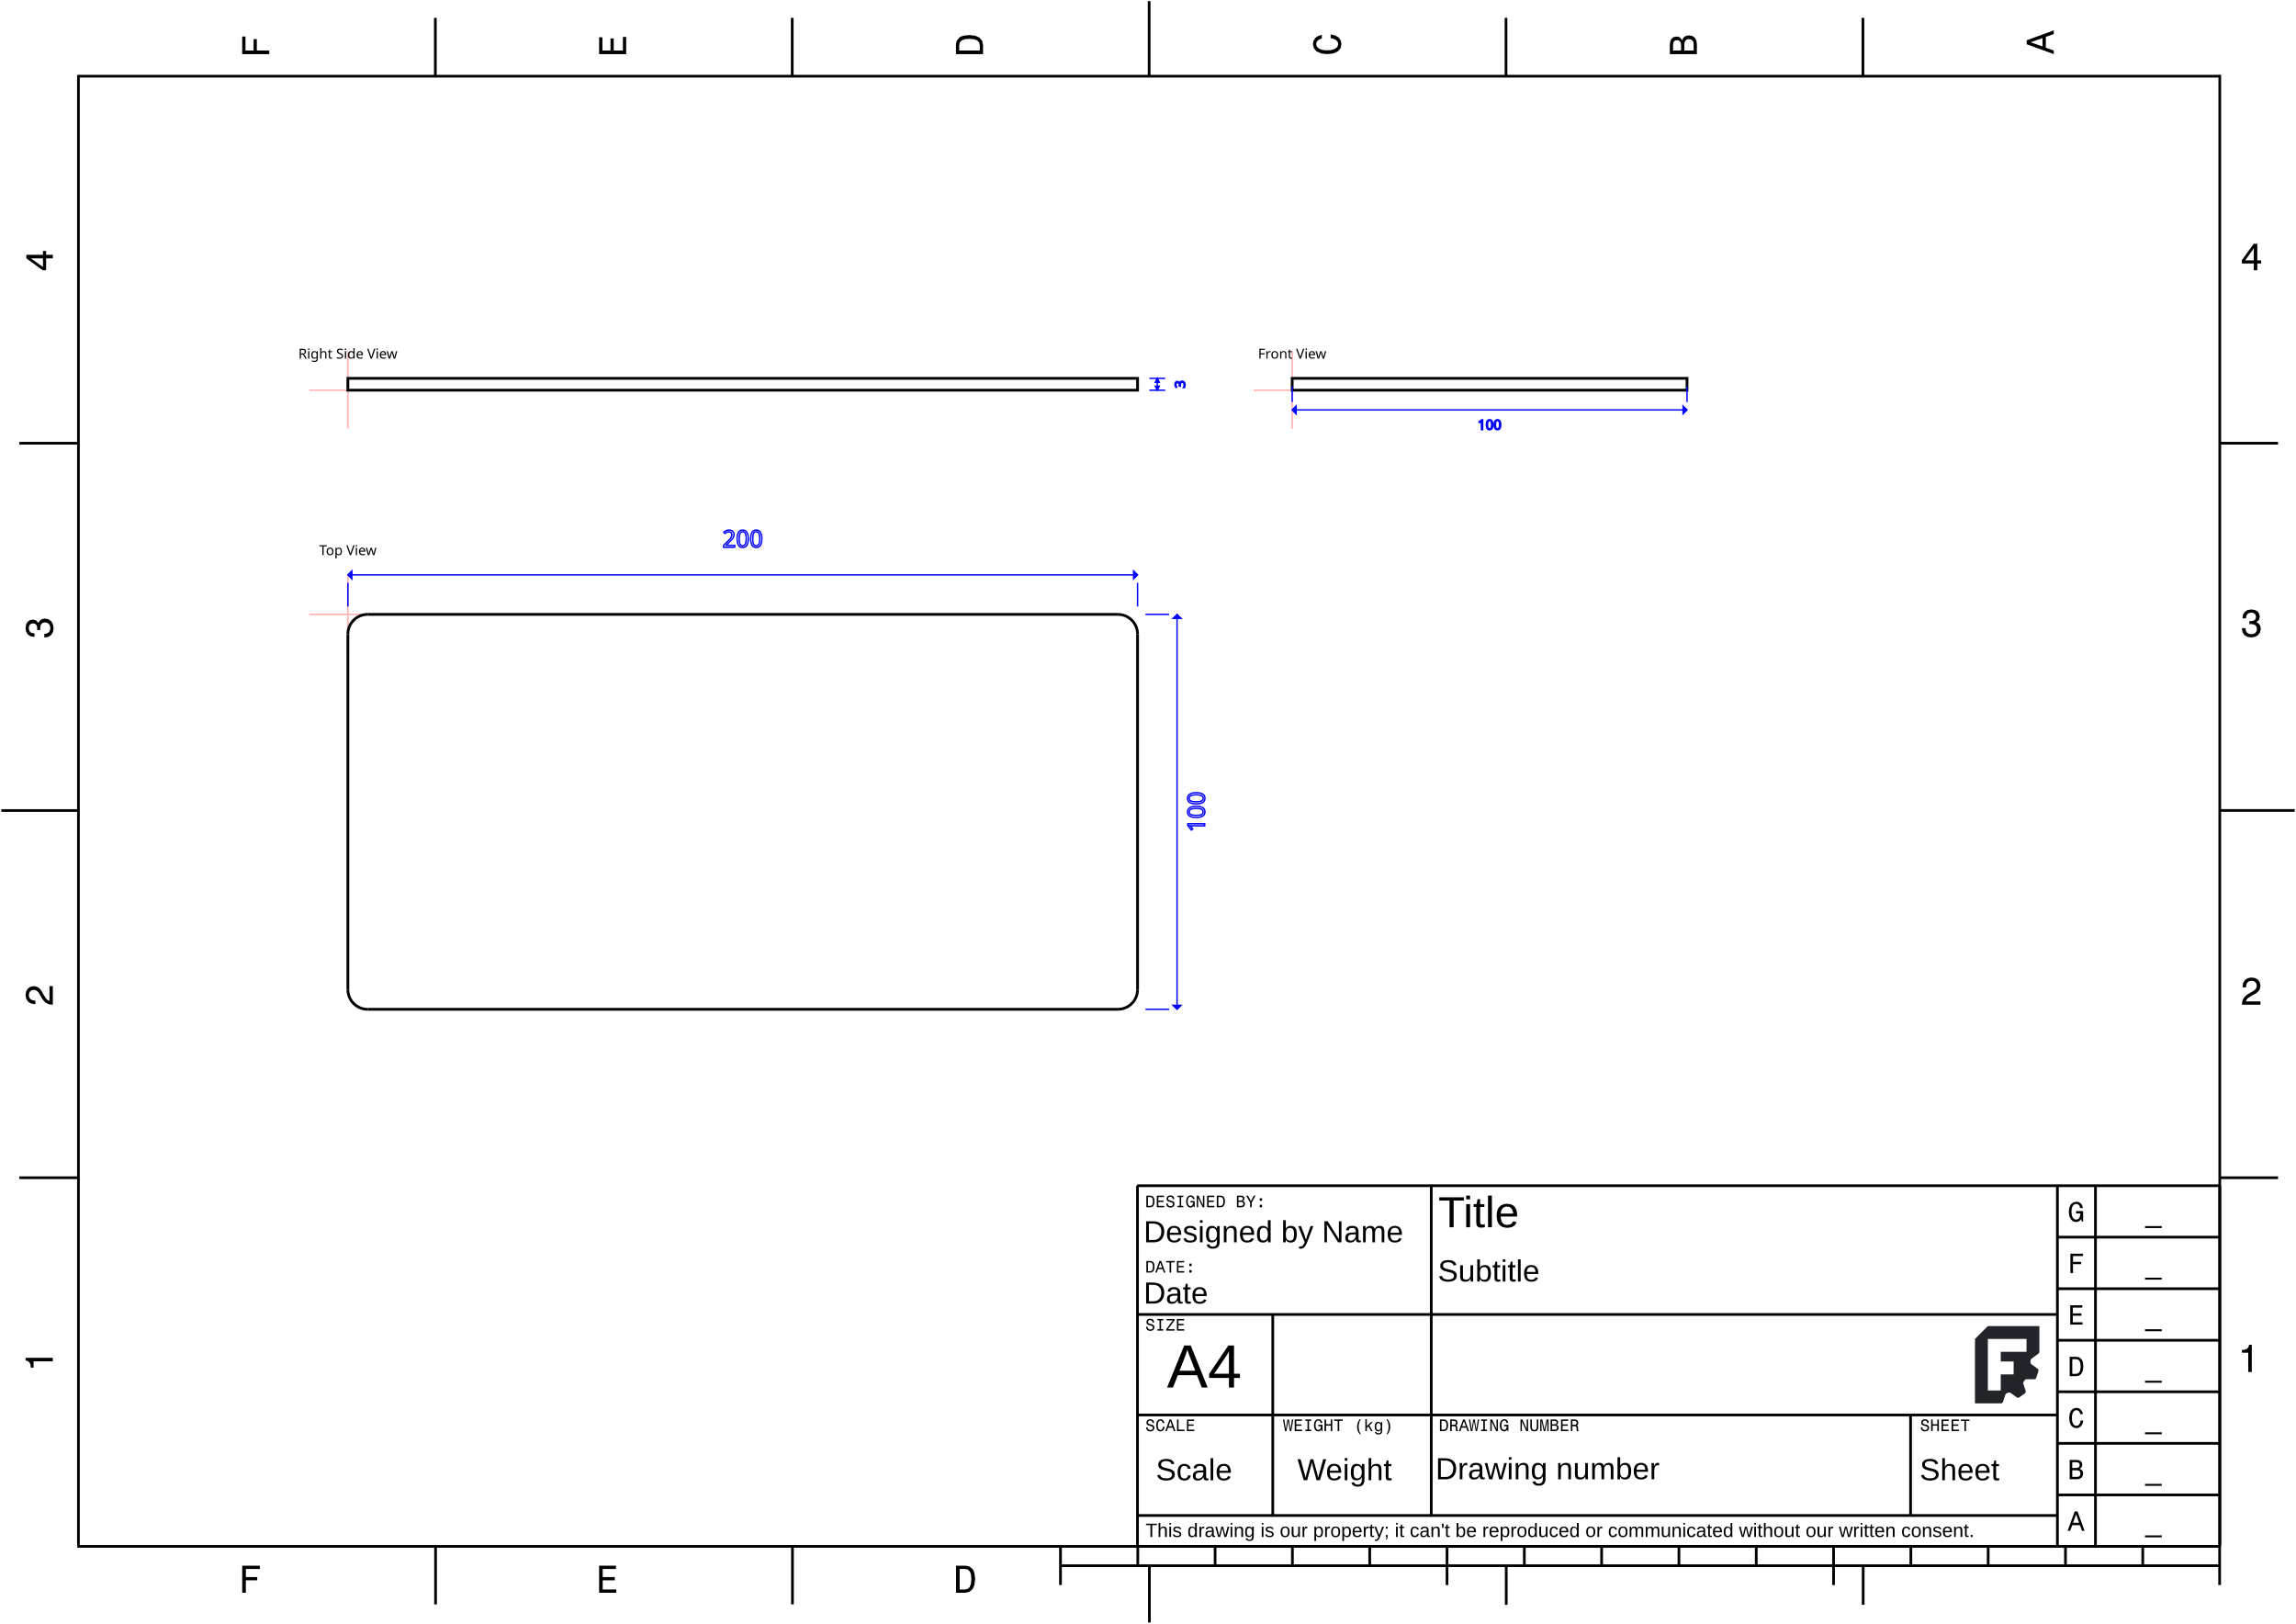
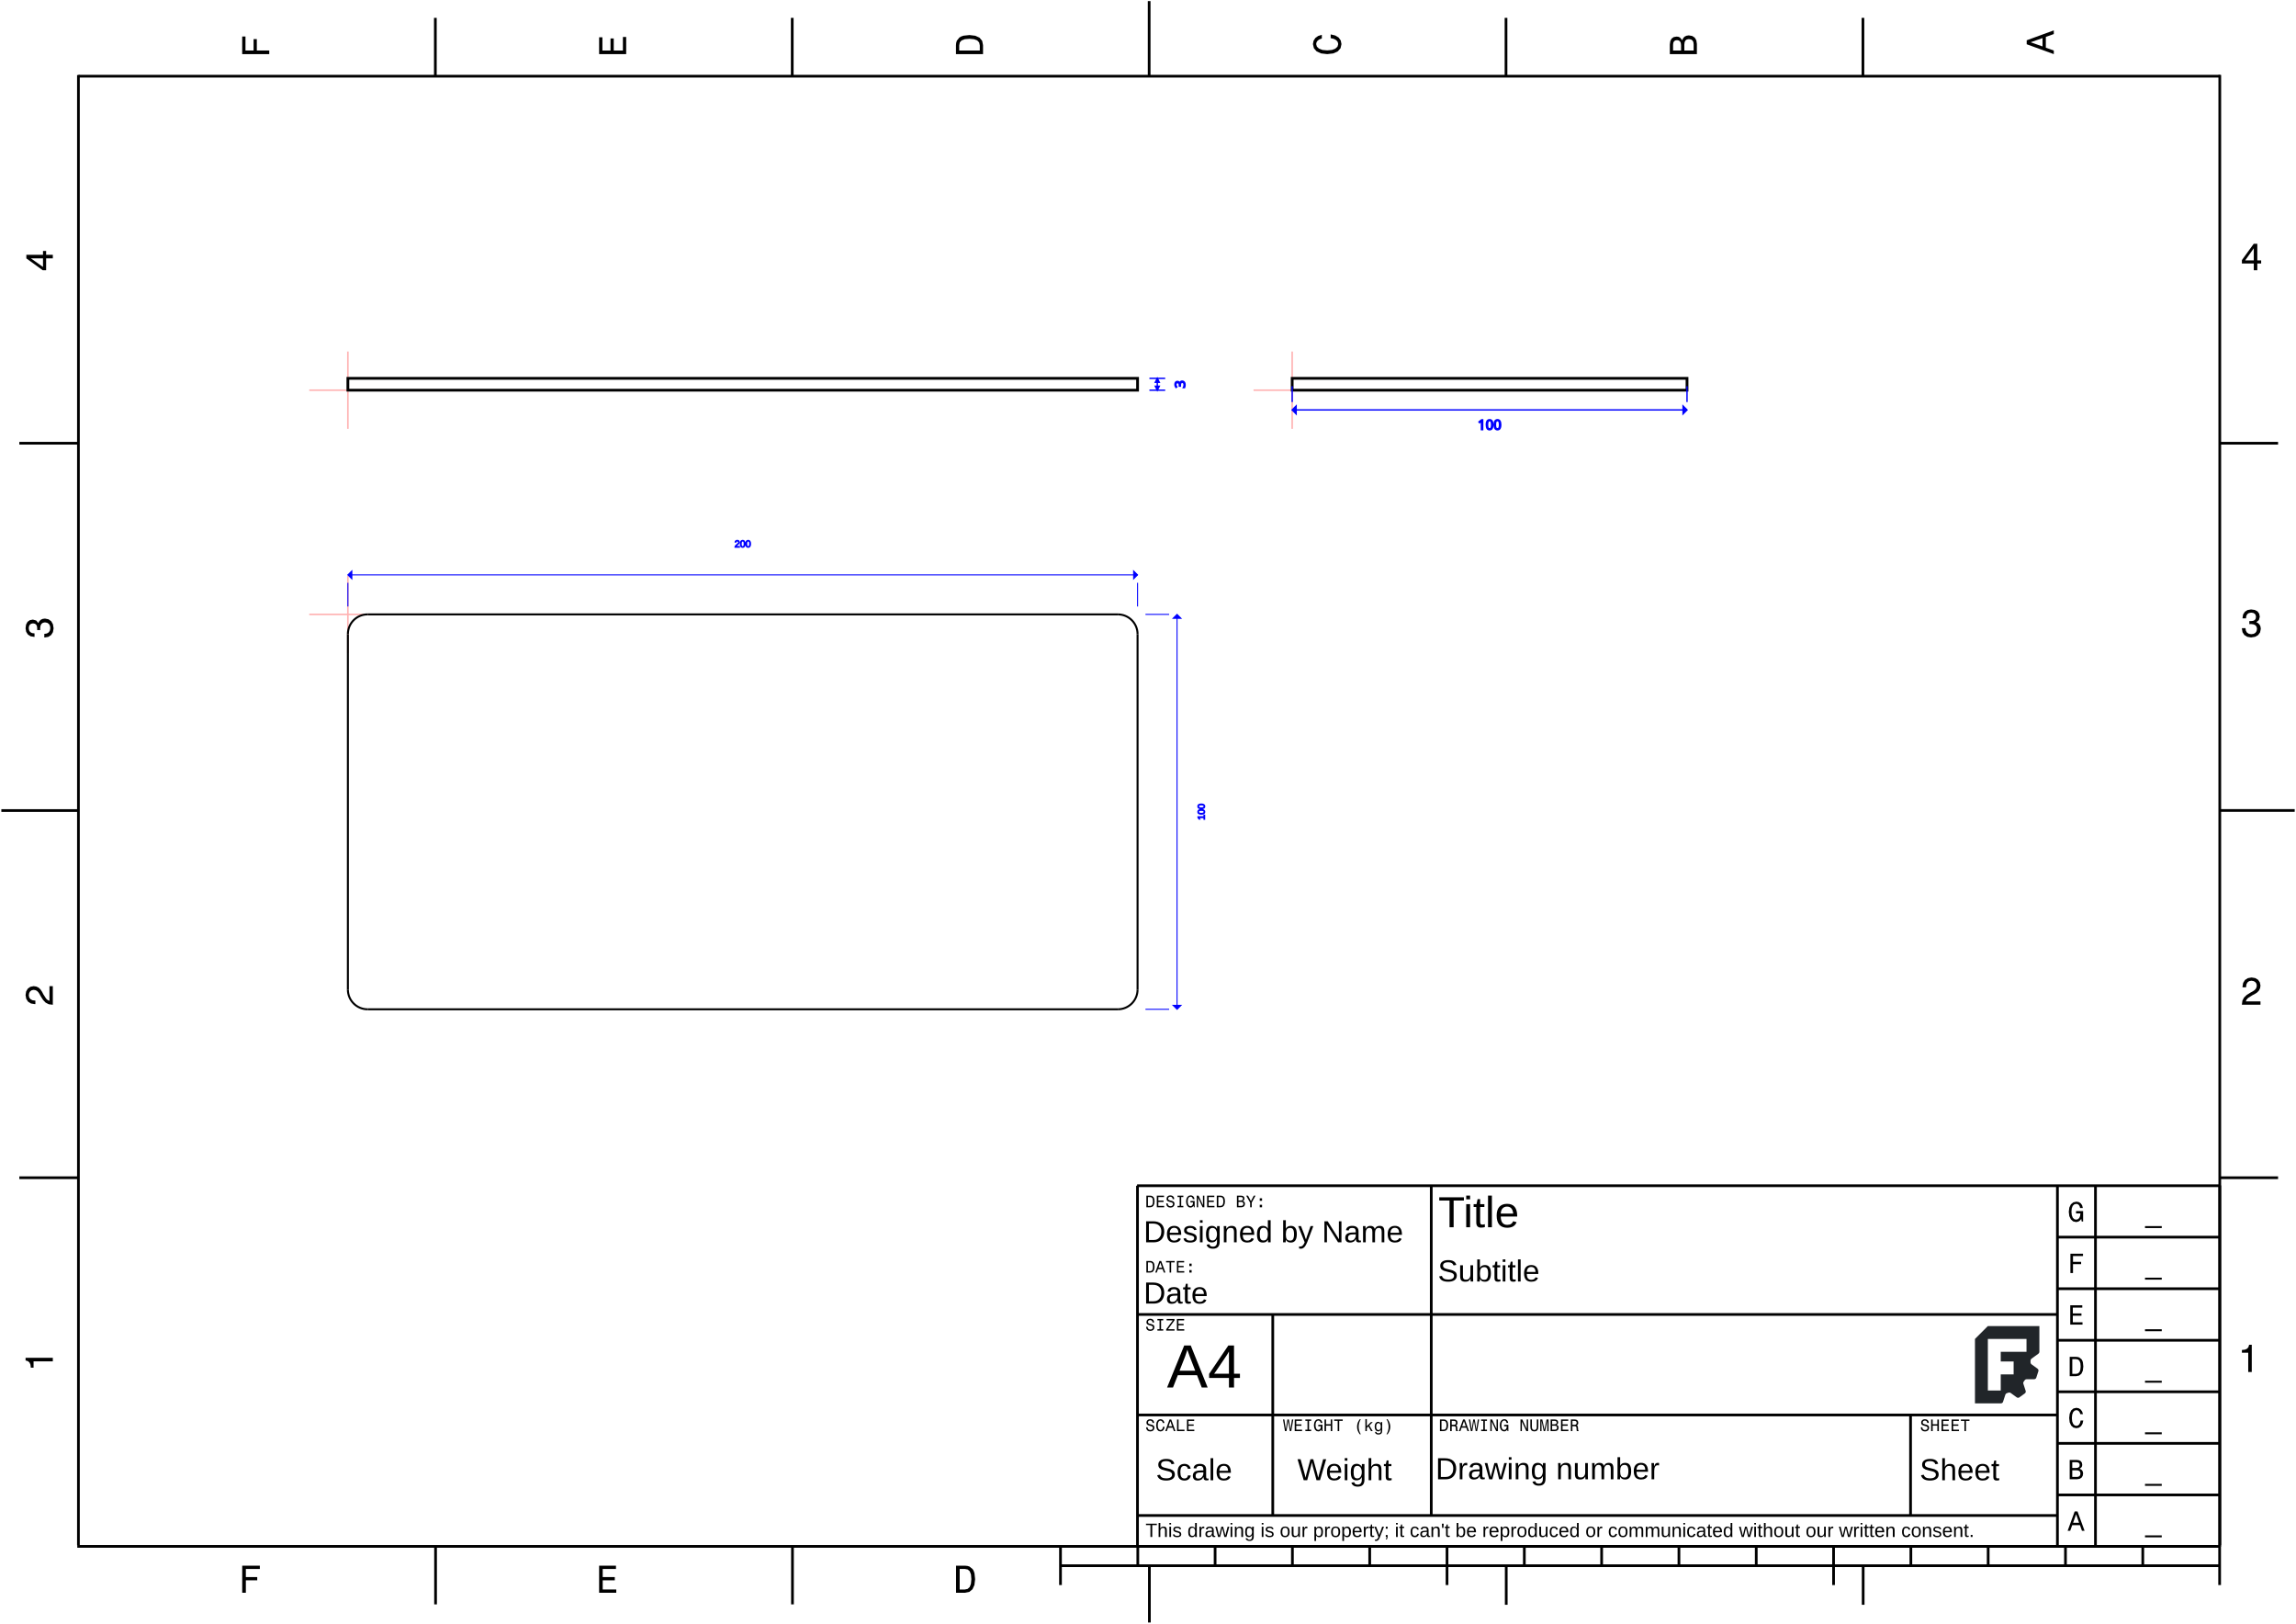
<svg xmlns="http://www.w3.org/2000/svg" xmlns:ns1="http://www.freecad.org/wiki/index.php?title=Svg_Namespace" id="svg2" width="297mm" height="210mm" version="1.1" viewBox="0 0 297 210">
  <defs id="defs1" />
  <path id="path6" d="m9.996 200h276.71" fill="none" stroke="#000" stroke-width=".35" />
  <path id="path8" d="m287.14 199.85v-190.16" fill="none" stroke="#000" stroke-width=".35" />
  <path id="path10" d="m287.2 9.854h-277.06" fill="none" stroke="#000" stroke-width=".35" />
  <path id="path12" d="m10.145 9.705v190.15" fill="none" stroke="#000" stroke-width=".35" />
  <path id="path14" d="m148.65 9.857v-9.715" fill="none" stroke="#000" stroke-width=".35" />
  <path id="path16" d="m148.68 202.65v7.194" fill="none" stroke="#000" stroke-width=".35" />
  <path id="path18" d="m10.169 104.83h-9.994" fill="none" stroke="#000" stroke-width=".35" />
  <path id="path20" d="m287.17 104.82h9.662" fill="none" stroke="#000" stroke-width=".35" />
  <path id="path22" d="m241.01 202.44v5.112" fill="none" stroke="#000" stroke-width=".35" />
  <path id="path24" d="m56.342 200v7.5" fill="none" stroke="#000" stroke-width=".35" />
  <path id="path26" d="m194.84 202.44v5.112" fill="none" stroke="#000" stroke-width=".35" />
  <path id="path28" d="m102.51 200v7.5" fill="none" stroke="#000" stroke-width=".35" />
  <path id="path32" d="m102.48 9.852v-7.541" fill="none" stroke="#000" stroke-width=".35" />
  <path id="path34" d="m194.81 9.852v-7.541" fill="none" stroke="#000" stroke-width=".35" />
  <path id="path36" d="m56.315 9.852v-7.541" fill="none" stroke="#000" stroke-width=".35" />
  <path id="path38" d="m240.98 9.852v-7.541" fill="none" stroke="#000" stroke-width=".35" />
  <path id="path42" d="m10 57.325h-7.5" fill="none" stroke="#000" stroke-width=".35" />
  <path id="path44" d="m10 152.32h-7.5" fill="none" stroke="#000" stroke-width=".35" />
  <path id="path46" d="m287.18 57.325h7.5" fill="none" stroke="#000" stroke-width=".35" />
  <path id="path48" d="m287.18 152.32h7.5" fill="none" stroke="#000" stroke-width=".35" />
  <path id="path50" d="m137.15 202.5h150.05" fill="none" stroke="#000" stroke-width=".35" />
  <path id="path52" d="m187.18 200v5" fill="none" stroke="#000" stroke-width=".35" />
  <path id="path54" d="m237.18 200v5" fill="none" stroke="#000" stroke-width=".35" />
  <path id="path58" d="m257.18 200v2.5" fill="none" stroke="#000" stroke-width=".35" />
  <path id="path62" d="m247.18 200v2.5" fill="none" stroke="#000" stroke-width=".35" />
  <path id="path66" d="m227.18 200v2.5" fill="none" stroke="#000" stroke-width=".35" />
  <path id="path68" d="m207.18 200v2.5" fill="none" stroke="#000" stroke-width=".35" />
  <path id="path70" d="m217.18 200v2.5" fill="none" stroke="#000" stroke-width=".35" />
  <path id="path72" d="m137.18 200v5" fill="none" stroke="#000" stroke-width=".35" />
  <path id="path74" d="m287.12 200v5" fill="none" stroke="#000" stroke-width=".35" />
  <path id="path78" d="m177.18 200v2.5" fill="none" stroke="#000" stroke-width=".35" />
  <path id="path80" d="m167.18 200v2.5" fill="none" stroke="#000" stroke-width=".35" />
  <path id="path82" d="m197.18 200v2.5" fill="none" stroke="#000" stroke-width=".35" />
  <path id="path84" d="m147.18 200v2.5" fill="none" stroke="#000" stroke-width=".35" />
  <path id="path86" d="m277.18 200v2.5" fill="none" stroke="#000" stroke-width=".35" />
  <path id="path88" d="m157.18 200v2.5" fill="none" stroke="#000" stroke-width=".35" />
  <path id="path90" d="m267.18 200v2.5" fill="none" stroke="#000" stroke-width=".35" />
  <g id="g470" transform="translate(-110.92 .82999)" fill="none" stroke="#000" stroke-width=".13">
    <path id="path472" d="m234.58 5.005v1.165h3.5v-1.165l-0.111-0.55-0.338-0.409-0.549-0.252-0.752-0.091-0.766 0.081-0.303 0.101-0.242 0.141-0.328 0.409-0.081 0.267-0.03 0.303zm0.419 0.035 0.075-0.383 0.232-0.262 0.414-0.156 0.61-0.05 0.59 0.055 0.414 0.156 0.247 0.267 0.081 0.373v0.661h-2.663v-0.661z" fill="#000" fill-rule="evenodd" stroke="none" />
  </g>
  <g id="g474" transform="translate(-104.58 .94092)" fill="none" stroke="#000" stroke-width=".13">
    <path id="path476" d="m185.58 6.059v-2.219h-0.423v1.755h-1.186v-1.563h-0.418v1.563h-1.049v-1.715h-0.424v2.179h3.5z" fill="#000" fill-rule="evenodd" stroke="none" />
  </g>
  <g id="g478" transform="translate(-117.15 .7493)" fill="none" stroke="#000" stroke-width=".13">
    <path id="path480" d="m289.28 4.183 0.424 0.101 0.302 0.166 0.187 0.232 0.06 0.272-0.09 0.328-0.273 0.257-0.444 0.171-0.615 0.055-0.61-0.055-0.449-0.166-0.272-0.257-0.096-0.333 0.05-0.242 0.142-0.207 0.227-0.161 0.312-0.111v-0.479l-0.479 0.151-0.363 0.262-0.227 0.358-0.081 0.429 0.126 0.535 0.353 0.408 0.58 0.262 0.787 0.091 0.787-0.091 0.58-0.262 0.358-0.408 0.121-0.535-0.096-0.469-0.267-0.378-0.439-0.267-0.595-0.141v0.484z" fill="#000" fill-rule="evenodd" stroke="none" />
  </g>
  <g id="g482" transform="translate(-98.25 .96616)" fill="none" stroke="#000" stroke-width=".13">
    <path id="path484" d="m133.08 6.034v-0.469h-1.609v-1.473h-0.418v1.473h-1.049v-1.81h-0.424v2.28h3.5z" fill="#000" fill-rule="evenodd" stroke="none" />
  </g>
  <g id="g486" transform="translate(-123.58 .83502)" fill="none" stroke="#000" stroke-width=".13">
    <path id="path488" d="m341.19 4.37-0.292-0.353-0.197-0.091-0.242-0.03-0.379 0.066-0.272 0.197-0.166 0.318-0.061 0.444v1.246h3.5v-1.316l-0.07-0.469-0.207-0.348-0.328-0.217-0.444-0.076-0.297 0.045-0.247 0.121-0.182 0.197-0.116 0.267zm-0.156 0.646v0.686h-1.034v-0.726l0.03-0.272 0.091-0.192 0.156-0.116 0.232-0.04 0.232 0.045 0.162 0.121 0.1 0.207 0.031 0.287zm1.629-0.111v0.797h-1.206v-0.751l0.036-0.318 0.105-0.227 0.182-0.136 0.262-0.045 0.278 0.045 0.191 0.126 0.116 0.212 0.036 0.298z" fill="#000" fill-rule="evenodd" stroke="none" />
  </g>
  <g id="g494" transform="translate(-129.91 .46686)" fill="none" stroke="#000" stroke-width=".13">
    <path id="path496" d="m395.58 6.533v-0.464l-1.029-0.368v-1.397l1.029-0.368v-0.474l-3.505 1.281v0.514l3.505 1.276zm-1.457-0.994-1.544-0.54 1.544-0.54v1.079z" fill="#000" fill-rule="evenodd" stroke="none" />
  </g>
  <g id="g502" transform="translate(0,-30.221)" fill="none" stroke="#000" stroke-width=".13">
    <path id="path504" d="m5.734 112.67h0.035l0.484-0.081 0.363-0.237 0.232-0.373 0.086-0.494-0.086-0.525-0.222-0.393-0.353-0.252-0.454-0.091-0.298 0.04-0.242 0.111-0.187 0.182-0.136 0.242-0.272-0.328-0.434-0.116-0.393 0.076-0.298 0.217-0.187 0.353-0.066 0.484 0.081 0.454 0.222 0.348 0.353 0.227 0.469 0.075h0.035v-0.449l-0.323-0.04-0.232-0.131-0.141-0.212-0.05-0.297 0.04-0.263 0.106-0.191 0.171-0.116 0.232-0.046 0.247 0.046 0.166 0.121 0.101 0.211 0.03 0.288-0.005 0.197h0.398l-0.01-0.247 0.045-0.318 0.121-0.237 0.197-0.141 0.257-0.051 0.293 0.056 0.217 0.146 0.136 0.232 0.045 0.307-0.05 0.318-0.151 0.232-0.242 0.146-0.333 0.056v0.464z" fill="#000" fill-rule="evenodd" stroke="none" />
  </g>
  <g id="g506" transform="translate(0,-56.881)" fill="none" stroke="#000" stroke-width=".13">
    <path id="path508" d="m6.833 186.83v-2.406h-0.434v1.901l-0.237-0.106-0.197-0.181-0.358-0.56-0.151-0.298-0.217-0.332-0.252-0.237-0.298-0.137-0.338-0.05-0.424 0.086-0.333 0.237-0.212 0.363-0.076 0.469 0.086 0.484 0.237 0.368 0.378 0.237 0.499 0.081h0.071v-0.459h-0.04l-0.343-0.045-0.252-0.137-0.161-0.216-0.055-0.288 0.05-0.292 0.126-0.217 0.197-0.142 0.247-0.05 0.232 0.035 0.197 0.096 0.171 0.162 0.151 0.221 0.161 0.298 0.313 0.494 0.333 0.348 0.403 0.207 0.509 0.066h0.015z" fill="#000" fill-rule="evenodd" stroke="none" />
  </g>
  <g id="g510" transform="translate(-123.73 -30.884)" fill="none" stroke="#000" stroke-width=".13">
    <path id="path512" d="m413.73 112.13v0.035l0.081 0.484 0.237 0.363 0.373 0.232 0.494 0.086 0.525-0.086 0.393-0.222 0.252-0.353 0.091-0.454-0.04-0.297-0.111-0.242-0.182-0.187-0.242-0.136 0.328-0.272 0.116-0.434-0.076-0.393-0.217-0.298-0.353-0.186-0.484-0.066-0.454 0.081-0.348 0.222-0.227 0.353-0.075 0.469v0.035h0.449l0.04-0.323 0.131-0.232 0.212-0.141 0.297-0.05 0.263 0.04 0.191 0.106 0.116 0.171 0.046 0.232-0.046 0.247-0.121 0.167-0.211 0.101-0.288 0.03-0.197-5e-3v0.398l0.247-0.01 0.318 0.046 0.237 0.121 0.141 0.196 0.051 0.257-0.056 0.293-0.146 0.217-0.232 0.136-0.307 0.045-0.318-0.05-0.232-0.151-0.146-0.242-0.056-0.333h-0.464z" fill="#000" fill-rule="evenodd" stroke="none" />
  </g>
  <g id="g514" transform="translate(-123.77 -57.483)" fill="none" stroke="#000" stroke-width=".13">
    <path id="path516" d="m413.77 187.43h2.406v-0.434h-1.901l0.106-0.237 0.181-0.196 0.56-0.358 0.298-0.152 0.332-0.216 0.237-0.253 0.137-0.297 0.05-0.338-0.086-0.424-0.237-0.333-0.363-0.211-0.469-0.076-0.484 0.086-0.368 0.237-0.237 0.378-0.081 0.499v0.071h0.459v-0.04l0.045-0.343 0.137-0.253 0.217-0.161 0.287-0.055 0.292 0.05 0.217 0.126 0.142 0.197 0.05 0.247-0.035 0.232-0.096 0.197-0.162 0.171-0.221 0.151-0.298 0.162-0.494 0.312-0.348 0.333-0.207 0.404-0.066 0.509v0.015z" fill="#000" fill-rule="evenodd" stroke="none" />
  </g>
  <g id="g518" transform="translate(0,-3.5108)" fill="none" stroke="#000" stroke-width=".13">
    <path id="path520" d="m6.833 36.923v-0.454h-0.867v-0.499h-0.403v0.499h-2.154v0.459l2.113 1.533h0.444v-1.538h0.867zm-1.271 1.115-1.568-1.115h1.568v1.115z" fill="#000" fill-rule="evenodd" stroke="none" />
  </g>
  <g id="g522" transform="translate(0,-83.82)" fill="none" stroke="#000" stroke-width=".13">
    <path id="path524" d="m6.833 259.89v-0.459h-3.525v0.343l0.308 0.091 0.207 0.181 0.121 0.278 0.04 0.383h0.358v-0.817h2.491z" fill="#000" fill-rule="evenodd" stroke="none" />
  </g>
  <g id="g526" transform="translate(-123.74 -4.0832)" fill="none" stroke="#000" stroke-width=".13">
    <path id="path528" d="m415.28 39.033h0.454v-0.867h0.5v-0.404h-0.5v-2.153h-0.459l-1.533 2.113v0.444h1.538v0.867zm-1.114-1.271 1.114-1.568v1.568h-1.114z" fill="#000" fill-rule="evenodd" stroke="none" />
  </g>
  <g id="g530" transform="translate(-124.09 -84.183)" fill="none" stroke="#000" stroke-width=".13">
    <path id="path532" d="m414.91 261.63h0.459v-3.525h-0.343l-0.091 0.308-0.181 0.206-0.277 0.121-0.384 0.041v0.358h0.817v2.491z" fill="#000" fill-rule="evenodd" stroke="none" />
  </g>
  <g id="g482-7" transform="matrix(0 1 -1 0 37.367 72.917)" fill="none" stroke="#000" stroke-width=".13">
    <path id="path484-3" d="m133.08 6.034v-0.469h-1.609v-1.473h-0.418v1.473h-1.049v-1.81h-0.424v2.28h3.5z" fill="#000" fill-rule="evenodd" stroke="none" />
  </g>
  <g id="g474-4" transform="matrix(0 1 -1 0 83.559 20.417)" fill="none" stroke="#000" stroke-width=".13">
    <path id="path476-2" d="m185.58 6.059v-2.219h-0.423v1.755h-1.186v-1.563h-0.418v1.563h-1.049v-1.715h-0.424v2.179h3.5z" fill="#000" fill-rule="evenodd" stroke="none" />
  </g>
  <g id="g470-7" transform="matrix(0 1 -1 0 129.84 -32.083)" fill="none" stroke="#000" stroke-width=".13">
    <path id="path472-0" d="m234.58 5.005v1.165h3.5v-1.165l-0.111-0.55-0.338-0.409-0.549-0.252-0.752-0.091-0.766 0.081-0.303 0.101-0.242 0.141-0.328 0.409-0.081 0.267-0.03 0.303zm0.419 0.035 0.075-0.383 0.232-0.262 0.414-0.156 0.61-0.05 0.59 0.055 0.414 0.156 0.247 0.267 0.081 0.373v0.661h-2.663v-0.661z" fill="#000" fill-rule="evenodd" stroke="none" />
  </g>
  <g id="g4419" transform="translate(-153.06 .054004)">
    <path id="path92" d="m300.15 199.95h140.09" fill="none" stroke="#000" stroke-width=".35" />
    <path id="path94" d="m300.2 199.99v-46.69" fill="none" stroke="#000" stroke-width=".35" />
    <path id="path96" d="m300.15 153.3h140.09" fill="none" stroke="#000" stroke-width=".35" />
    <path id="path98" d="m440.2 153.26v46.727" fill="none" stroke="#000" stroke-width=".35" />
    <path id="path100" d="m300.15 195.95h119.07" fill="none" stroke="#000" stroke-width=".35" />
    <path id="path102" d="m300.15 182.95h119.07" fill="none" stroke="#000" stroke-width=".35" />
    <path id="path104" d="m300.15 169.95h119.07" fill="none" stroke="#000" stroke-width=".35" />
    <path id="path108" d="m419.17 193.29h21.055" fill="none" stroke="#000" stroke-width=".35" />
    <path id="path110" d="m419.17 186.62h21.055" fill="none" stroke="#000" stroke-width=".35" />
    <path id="path112" d="m419.17 179.95h21.055" fill="none" stroke="#000" stroke-width=".35" />
    <path id="path114" d="m419.17 173.29h21.055" fill="none" stroke="#000" stroke-width=".35" />
    <path id="path116" d="m419.17 166.62h21.055" fill="none" stroke="#000" stroke-width=".35" />
    <path id="path118" d="m419.17 159.95h21.055" fill="none" stroke="#000" stroke-width=".35" />
    <path id="path124" d="m317.7 195.95v-26" fill="none" stroke="#000" stroke-width=".35" />
    <path id="path126" d="m338.2 195.99v-42.795" fill="none" stroke="#000" stroke-width=".35" />
    <path id="path128" d="m400.2 195.95v-13" fill="none" stroke="#000" stroke-width=".35" />
    <path id="path130" d="m419.2 199.99v-46.727" fill="none" stroke="#000" stroke-width=".35" />
    <path id="path132" d="m424.12 199.99v-46.727" fill="none" stroke="#000" stroke-width=".35" />
    <g id="g538" transform="matrix(1 0 0 1 80.199 -87.047)" fill="none" stroke="#000" stroke-width=".13">
      <path id="path540" d="m221.31 271.59h-0.197l0.044 0.23 0.108 0.168 0.166 0.102 0.225 0.036 0.223-0.034 0.166-0.095 0.106-0.149 0.039-0.197-0.033-0.177-0.09-0.115-0.147-0.075-0.197-0.057-0.169-0.041-0.11-0.047-0.063-0.069-0.019-0.109 0.019-0.097 0.057-0.073 0.086-0.05 0.119-0.017 0.121 0.021 0.095 0.059 0.063 0.097 0.03 0.132h0.197v-4e-3l-0.035-0.204-0.101-0.151-0.16-0.095-0.217-0.032-0.194 0.032-0.151 0.091-0.098 0.14-0.034 0.182 0.028 0.162 0.082 0.11 0.13 0.074 0.177 0.056 0.175 0.049 0.132 0.048 0.08 0.069 0.028 0.113-0.026 0.114-0.067 0.087-0.102 0.054-0.131 0.017-0.147-0.024-0.113-0.069-0.071-0.112-0.024-0.15zm1.993-0.062-0.043 0.181-0.072 0.13-0.099 0.08-0.117 0.026-0.14-0.039-0.111-0.117-0.073-0.19-0.024-0.264 0.024-0.261 0.071-0.192 0.111-0.117 0.142-0.041 0.104 0.021 0.089 0.061 0.069 0.097 0.047 0.134h0.206l-0.065-0.205-0.113-0.156-0.153-0.097-0.184-0.035-0.229 0.054-0.175 0.152-0.112 0.248-0.039 0.337 0.039 0.338 0.112 0.248 0.175 0.154 0.229 0.051 0.201-0.041 0.162-0.114 0.115-0.188 0.06-0.255h-0.207zm0.294 0.557h0.199l0.157-0.441h0.599l0.158 0.441h0.203l-0.549-1.502h-0.22l-0.547 1.502zm0.426-0.624 0.231-0.662 0.231 0.662h-0.462zm1.093 0.624h0.964v-0.181h-0.765v-1.319h-0.199v1.5zm1.286 0h0.951v-0.181h-0.752v-0.508h0.67v-0.179h-0.67v-0.45h0.735v-0.182h-0.934v1.5z" fill="#000" fill-rule="evenodd" stroke="none" />
    </g>
    <g id="g546" transform="matrix(1 0 0 1 78.041 -87.047)" fill="none" stroke="#000" stroke-width=".13">
      <path id="path548" d="m241.24 272.08h0.19l0.216-1.301 0.223 1.301h0.182l0.263-1.502h-0.173l-0.186 1.278-0.213-1.278h-0.189l-0.209 1.278-0.186-1.278h-0.177l0.259 1.502zm1.256 0h0.951v-0.181h-0.752v-0.508h0.67v-0.179h-0.67v-0.45h0.735v-0.182h-0.934v1.5zm1.655-0.181h-0.276v0.181h0.752v-0.181h-0.277v-1.137h0.277v-0.182h-0.752v0.182h0.276v1.137zm1.797-0.02 0.036 0.201h0.108v-0.81h-0.546v0.184h0.337v0.013l-0.026 0.198-0.069 0.147-0.106 0.093-0.132 0.031-0.147-0.039-0.115-0.117-0.073-0.192-0.026-0.264 0.024-0.262 0.073-0.192 0.117-0.117 0.158-0.041 0.108 0.022 0.088 0.06 0.065 0.102 0.037 0.136h0.214l-0.056-0.207-0.106-0.156-0.149-0.095-0.188-0.035-0.247 0.054-0.186 0.158-0.118 0.249-0.042 0.33 0.042 0.333 0.118 0.249 0.175 0.158 0.221 0.051 0.123-0.017 0.11-0.043 0.095-0.076 0.083-0.106zm0.404 0.201h0.201v-0.704h0.601v0.704h0.199v-1.5h-0.199v0.612h-0.601v-0.612h-0.201v1.5zm1.703 0h0.199v-1.318h0.454v-0.182h-1.109v0.182h0.456v1.318zm2.86 0.418h0.136l-0.124-0.23-0.086-0.239-0.054-0.253-0.017-0.255 0.017-0.255 0.054-0.251 0.086-0.242 0.124-0.229h-0.136l-0.158 0.237-0.111 0.236-0.064 0.246-0.02 0.258 0.02 0.259 0.064 0.244 0.111 0.236 0.158 0.238zm0.721-0.418h0.191v-0.408l0.198-0.192 0.342 0.6h0.214l-0.426-0.732 0.437-0.428h-0.24l-0.525 0.523v-0.914h-0.191v1.551zm2.179-0.051v-1.109h-0.181v0.188l-0.15-0.171-0.09-0.043-0.102-0.015-0.184 0.043-0.142 0.121-0.093 0.194-0.033 0.262 0.033 0.264 0.093 0.194 0.142 0.123 0.184 0.041 0.104-0.015 0.086-0.039 0.152-0.164v0.164l-0.018 0.13-0.047 0.093-0.091 0.054-0.136 0.02-0.119-0.013-0.084-0.033-0.05-0.056-0.015-0.076h-0.184v9e-3l0.028 0.138 0.087 0.104 0.138 0.067 0.188 0.024 0.225-0.033 0.149-0.09 0.084-0.158 0.026-0.218zm-0.778-0.53 0.019-0.192 0.059-0.143 0.091-0.084 0.121-0.031 0.127 0.031 0.095 0.084 0.059 0.143 0.021 0.192-0.021 0.197-0.059 0.14-0.095 0.087-0.127 0.028-0.121-0.028-0.091-0.087-0.059-0.142-0.019-0.195zm1.468 0.999 0.155-0.238 0.11-0.236 0.065-0.244 0.022-0.259-0.022-0.258-0.065-0.246-0.11-0.236-0.155-0.237h-0.137l0.121 0.229 0.087 0.242 0.052 0.251 0.019 0.255-0.019 0.255-0.052 0.253-0.089 0.239-0.119 0.23h0.137z" fill="#000" fill-rule="evenodd" stroke="none" />
    </g>
    <g id="g550" transform="matrix(1 0 0 1 73.175 -87.047)" fill="none" stroke="#000" stroke-width=".13">
      <path id="path552" d="m266.65 270.58h-0.499v1.5h0.499l0.236-0.047 0.175-0.145 0.108-0.236 0.039-0.322-0.035-0.328-0.043-0.13-0.06-0.104-0.175-0.14-0.115-0.035-0.13-0.013zm-0.015 0.18 0.165 0.032 0.112 0.1 0.067 0.177 0.022 0.261-0.024 0.253-0.067 0.178-0.115 0.105-0.16 0.035h-0.283v-1.141h0.283zm0.837 1.32h0.201v-0.633h0.205l0.151 7e-3 0.095 0.03 0.052 0.071 0.022 0.128 0.011 0.194 0.013 0.128 0.026 0.075h0.227v-0.041l-0.05-0.06-0.017-0.113-0.016-0.242-0.036-0.179-0.05-0.056-0.078-0.041 0.087-0.054 0.06-0.076 0.039-0.095 0.013-0.115-0.03-0.181-0.087-0.136-0.142-0.082-0.195-0.029h-0.501v1.5zm0.445-1.316 0.132 0.013 0.093 0.041 0.058 0.076 0.02 0.119-0.022 0.125-0.058 0.076-0.1 0.039-0.136 0.01h-0.231v-0.499h0.244zm0.681 1.316h0.199l0.157-0.441h0.599l0.158 0.441h0.203l-0.549-1.502h-0.22l-0.547 1.502zm0.426-0.624 0.231-0.662 0.231 0.662h-0.462zm1.124 0.624h0.19l0.216-1.301 0.222 1.301h0.182l0.264-1.502h-0.173l-0.186 1.278-0.214-1.278h-0.188l-0.21 1.278-0.186-1.278h-0.177l0.26 1.502zm1.61-0.181h-0.277v0.181h0.752v-0.181h-0.276v-1.137h0.276v-0.182h-0.752v0.182h0.277v1.137zm0.908 0.181h0.179v-1.229l0.575 1.229h0.231v-1.5h-0.181v1.23l-0.569-1.23h-0.235v1.5zm2.189-0.201 0.037 0.201h0.108v-0.81h-0.547v0.184h0.337v0.013l-0.026 0.198-0.069 0.147-0.106 0.093-0.132 0.031-0.147-0.039-0.114-0.117-0.074-0.192-0.026-0.264 0.024-0.262 0.074-0.192 0.116-0.117 0.158-0.041 0.108 0.022 0.089 0.06 0.065 0.102 0.036 0.136h0.214l-0.056-0.207-0.106-0.156-0.149-0.095-0.188-0.035-0.246 0.054-0.186 0.158-0.119 0.249-0.041 0.33 0.041 0.333 0.119 0.249 0.175 0.158 0.22 0.051 0.124-0.017 0.11-0.043 0.095-0.076 0.082-0.106zm1.714 0.201h0.179v-1.229l0.575 1.229h0.232v-1.5h-0.182v1.23l-0.568-1.23h-0.236v1.5zm1.277-0.57 0.031 0.27 0.095 0.192 0.16 0.111 0.231 0.038 0.229-0.038 0.16-0.111 0.095-0.19 0.032-0.272v-0.93h-0.201v0.941l-0.019 0.183-0.058 0.132-0.1 0.078-0.138 0.026-0.143-0.026-0.099-0.078-0.059-0.129-0.017-0.186v-0.941h-0.199v0.93zm1.278 0.57h0.166v-1.361l0.281 1.361h0.186l0.279-1.361v1.361h0.168v-1.5h-0.263l-0.277 1.323-0.274-1.323h-0.266v1.5zm2.111-0.81 0.152-0.125 0.039-0.085 0.013-0.103-0.029-0.163-0.084-0.116-0.136-0.072-0.19-0.026h-0.534v1.5h0.564l0.201-0.03 0.149-0.088 0.093-0.141 0.033-0.19-0.02-0.128-0.052-0.106-0.084-0.077-0.115-0.05zm-0.276-0.067h-0.294v-0.443h0.311l0.117 0.013 0.082 0.039 0.05 0.067 0.017 0.099-0.02 0.1-0.051 0.069-0.089 0.043-0.123 0.013zm0.047 0.698h-0.341v-0.517h0.322l0.136 0.016 0.097 0.045 0.059 0.078 0.019 0.112-0.019 0.119-0.054 0.082-0.091 0.05-0.128 0.015zm0.806 0.179h0.951v-0.181h-0.752v-0.508h0.67v-0.179h-0.67v-0.45h0.735v-0.182h-0.934v1.5zm1.273 0h0.202v-0.633h0.205l0.151 7e-3 0.095 0.03 0.052 0.071 0.022 0.128 0.011 0.194 0.012 0.128 0.026 0.075h0.227v-0.041l-0.049-0.06-0.018-0.113-0.015-0.242-0.037-0.179-0.049-0.056-0.078-0.041 0.086-0.054 0.061-0.076 0.039-0.095 0.013-0.115-0.03-0.181-0.087-0.136-0.143-0.082-0.194-0.029h-0.502v1.5zm0.446-1.316 0.132 0.013 0.093 0.041 0.058 0.076 0.019 0.119-0.021 0.125-0.059 0.076-0.099 0.039-0.136 0.01h-0.231v-0.499h0.244z" fill="#000" fill-rule="evenodd" stroke="none" />
    </g>
    <g id="g554" transform="matrix(1 0 0 1 35.412 -87.047)" fill="none" stroke="#000" stroke-width=".13">
      <path id="path556" d="m366.31 271.59h-0.197l0.044 0.23 0.108 0.168 0.166 0.102 0.225 0.036 0.223-0.034 0.166-0.095 0.106-0.149 0.039-0.197-0.033-0.177-0.09-0.115-0.147-0.075-0.197-0.057-0.169-0.041-0.11-0.047-0.063-0.069-0.019-0.108 0.019-0.098 0.057-0.073 0.086-0.05 0.119-0.017 0.121 0.021 0.095 0.059 0.063 0.097 0.03 0.132h0.197v-4e-3l-0.035-0.204-0.101-0.151-0.16-0.095-0.217-0.032-0.194 0.032-0.151 0.091-0.098 0.14-0.034 0.182 0.028 0.162 0.082 0.11 0.13 0.074 0.177 0.056 0.175 0.049 0.132 0.048 0.08 0.069 0.028 0.113-0.026 0.114-0.067 0.087-0.102 0.054-0.131 0.017-0.147-0.024-0.113-0.069-0.071-0.112-0.024-0.15zm1.141 0.495h0.201v-0.704h0.601v0.704h0.199v-1.5h-0.199v0.612h-0.601v-0.612h-0.201v1.5zm1.349 0h0.951v-0.181h-0.752v-0.508h0.67v-0.179h-0.67v-0.45h0.735v-0.182h-0.934v1.5zm1.301 0h0.951v-0.181h-0.752v-0.508h0.67v-0.179h-0.67v-0.45h0.735v-0.182h-0.934v1.5zm1.656 0h0.199v-1.318h0.453v-0.182h-1.108v0.182h0.456v1.318z" fill="#000" fill-rule="evenodd" stroke="none" />
    </g>
    <g id="g558" transform="matrix(1 0 0 1 80.199 -87.047)" fill="none" stroke="#000" stroke-width=".13">
      <path id="path560" d="m221.31 258.59h-0.197l0.044 0.23 0.108 0.168 0.166 0.102 0.225 0.036 0.223-0.034 0.166-0.095 0.106-0.149 0.039-0.197-0.033-0.177-0.09-0.115-0.147-0.075-0.197-0.057-0.169-0.041-0.11-0.047-0.063-0.069-0.019-0.109 0.019-0.097 0.057-0.073 0.086-0.05 0.119-0.017 0.121 0.021 0.095 0.059 0.063 0.097 0.03 0.132h0.197v-4e-3l-0.035-0.204-0.101-0.151-0.16-0.095-0.217-0.032-0.194 0.032-0.151 0.091-0.098 0.14-0.034 0.182 0.028 0.162 0.082 0.11 0.13 0.074 0.177 0.056 0.175 0.049 0.132 0.048 0.08 0.069 0.028 0.113-0.026 0.114-0.067 0.087-0.102 0.054-0.131 0.017-0.147-0.024-0.113-0.069-0.071-0.112-0.024-0.15zm1.543 0.314h-0.276v0.181h0.752v-0.181h-0.277v-1.137h0.277v-0.182h-0.752v0.182h0.276v1.137zm0.863 0.181h1.076v-0.181h-0.839l0.839-1.148v-0.171h-1.018v0.182h0.793l-0.851 1.146v0.172zm1.385 0h0.951v-0.181h-0.752v-0.508h0.67v-0.179h-0.67v-0.45h0.735v-0.182h-0.934v1.5z" fill="#000" fill-rule="evenodd" stroke="none" />
    </g>
    <g id="g570" transform="matrix(1 0 0 1 80.199 -87.047)" fill="none" stroke="#000" stroke-width=".13">
      <path id="path572" d="m221.65 250.08h-0.499v1.5h0.499l0.236-0.047 0.175-0.145 0.108-0.236 0.039-0.322-0.035-0.328-0.043-0.13-0.06-0.104-0.175-0.14-0.115-0.035-0.13-0.013zm-0.015 0.18 0.165 0.032 0.112 0.1 0.067 0.177 0.022 0.261-0.024 0.253-0.067 0.178-0.115 0.105-0.16 0.035h-0.283v-1.141h0.283zm0.662 1.32h0.199l0.157-0.441h0.599l0.158 0.441h0.203l-0.549-1.502h-0.22l-0.547 1.502zm0.425-0.624 0.232-0.662 0.231 0.662h-0.463zm1.433 0.624h0.199v-1.318h0.454v-0.182h-1.109v0.182h0.456v1.318zm0.947 0h0.951v-0.181h-0.752v-0.508h0.67v-0.179h-0.67v-0.45h0.735v-0.182h-0.934v1.5zm1.606 0h0.298v-0.322h-0.298v0.322zm0-0.838h0.298v-0.322h-0.298v0.322z" fill="#000" fill-rule="evenodd" stroke="none" />
    </g>
    <g id="g578" transform="matrix(1 0 0 1 80.199 -72.994)" fill="none" stroke="#000" stroke-width=".13">
      <path id="path580" d="m221.65 227.58h-0.499v1.5h0.499l0.236-0.047 0.175-0.145 0.108-0.236 0.039-0.322-0.035-0.328-0.043-0.13-0.06-0.104-0.175-0.14-0.115-0.035-0.13-0.013zm-0.015 0.18 0.165 0.032 0.112 0.1 0.067 0.177 0.022 0.261-0.024 0.253-0.067 0.178-0.115 0.105-0.16 0.035h-0.283v-1.141h0.283zm0.865 1.32h0.951v-0.181h-0.752v-0.508h0.67v-0.179h-0.67v-0.45h0.735v-0.182h-0.934v1.5zm1.413-0.495h-0.196l0.043 0.23 0.108 0.168 0.166 0.102 0.225 0.036 0.223-0.034 0.166-0.095 0.106-0.149 0.039-0.197-0.032-0.177-0.091-0.115-0.147-0.075-0.197-0.057-0.168-0.041-0.111-0.047-0.062-0.069-0.02-0.109 0.02-0.097 0.056-0.073 0.086-0.05 0.119-0.017 0.121 0.021 0.095 0.059 0.063 0.097 0.03 0.132h0.197v-5e-3l-0.035-0.203-0.101-0.151-0.16-0.095-0.216-0.032-0.195 0.032-0.151 0.091-0.097 0.14-0.035 0.182 0.028 0.162 0.082 0.11 0.13 0.074 0.177 0.056 0.175 0.049 0.132 0.048 0.08 0.069 0.028 0.113-0.026 0.114-0.067 0.087-0.101 0.054-0.132 0.017-0.147-0.024-0.112-0.069-0.072-0.112-0.024-0.15zm1.544 0.314h-0.277v0.181h0.752v-0.181h-0.277v-1.137h0.277v-0.182h-0.752v0.182h0.277v1.137zm1.796-0.02 0.037 0.201h0.108v-0.81h-0.547v0.184h0.337v0.013l-0.026 0.198-0.069 0.147-0.106 0.093-0.132 0.031-0.147-0.039-0.114-0.117-0.074-0.192-0.026-0.264 0.024-0.262 0.073-0.192 0.117-0.117 0.158-0.041 0.108 0.022 0.089 0.06 0.064 0.102 0.037 0.136h0.214l-0.056-0.207-0.106-0.156-0.149-0.095-0.188-0.035-0.247 0.054-0.185 0.158-0.119 0.249-0.041 0.33 0.041 0.333 0.119 0.249 0.175 0.158 0.22 0.051 0.123-0.017 0.111-0.043 0.095-0.076 0.082-0.106zm0.413 0.201h0.179v-1.229l0.575 1.229h0.231v-1.5h-0.181v1.23l-0.569-1.23h-0.235v1.5zm1.34 0h0.951v-0.181h-0.752v-0.508h0.67v-0.179h-0.67v-0.45h0.734v-0.182h-0.933v1.5zm1.753-1.5h-0.5v1.5h0.5l0.235-0.047 0.175-0.145 0.108-0.236 0.039-0.322-0.034-0.328-0.044-0.13-0.06-0.104-0.175-0.14-0.115-0.035-0.129-0.013zm-0.016 0.18 0.165 0.032 0.112 0.1 0.067 0.177 0.022 0.261-0.024 0.253-0.067 0.178-0.115 0.105-0.16 0.035h-0.283v-1.141h0.283zm2.89 0.51 0.152-0.125 0.038-0.085 0.013-0.104-0.028-0.162-0.084-0.116-0.136-0.072-0.19-0.026h-0.534v1.5h0.564l0.201-0.03 0.149-0.088 0.093-0.141 0.032-0.19-0.019-0.128-0.052-0.106-0.084-0.077-0.115-0.05zm-0.276-0.067h-0.294v-0.443h0.311l0.117 0.013 0.082 0.039 0.049 0.067 0.018 0.099-0.02 0.1-0.052 0.069-0.088 0.043-0.123 0.013zm0.047 0.698h-0.341v-0.517h0.322l0.136 0.016 0.097 0.045 0.058 0.078 0.02 0.112-0.02 0.119-0.054 0.082-0.09 0.05-0.128 0.015zm1.373 0.179v-0.607l0.492-0.895h-0.224l-0.37 0.711-0.374-0.711h-0.24l0.515 0.908v0.594h0.201zm1.039 0h0.299v-0.322h-0.299v0.322zm0-0.838h0.299v-0.322h-0.299v0.322z" fill="#000" fill-rule="evenodd" stroke="none" />
    </g>
    <g id="g594" transform="matrix(1 0 0 1 34.119 -87.047)" fill="none" stroke="#000" stroke-width=".13">
      <path id="path596" d="m386.4 284.98h0.331l0.263-0.735h0.998l0.263 0.735h0.339l-0.915-2.503h-0.368l-0.911 2.503zm0.71-1.041 0.385-1.102 0.385 1.102h-0.77z" fill="#000" fill-rule="evenodd" stroke="none" />
    </g>
    <g id="g598" transform="matrix(1 0 0 1 31.608 -87.047)" fill="none" stroke="#000" stroke-width=".13">
      <path id="path600" d="m398.92 285.57v0.252h2.168v-0.252h-2.168z" fill="#000" fill-rule="evenodd" stroke="none" />
    </g>
    <g id="g602" transform="matrix(1 0 0 1 34.119 -87.047)" fill="none" stroke="#000" stroke-width=".13">
      <path id="path604" d="m387.95 276.96 0.252-0.209 0.065-0.141 0.022-0.173-0.047-0.27-0.14-0.194-0.227-0.119-0.317-0.044h-0.89v2.5h0.94l0.335-0.05 0.249-0.148 0.155-0.234 0.054-0.317-0.033-0.212-0.086-0.177-0.141-0.13-0.191-0.082zm-0.461-0.112h-0.49v-0.739h0.519l0.195 0.022 0.136 0.065 0.083 0.112 0.029 0.165-0.032 0.166-0.087 0.115-0.147 0.072-0.206 0.022zm0.079 1.163h-0.569v-0.86h0.537l0.227 0.025 0.162 0.075 0.097 0.13 0.033 0.187-0.033 0.199-0.09 0.136-0.151 0.083-0.213 0.025z" fill="#000" fill-rule="evenodd" stroke="none" />
    </g>
    <g id="g606" transform="matrix(1 0 0 1 31.608 -87.047)" fill="none" stroke="#000" stroke-width=".13">
      <path id="path608" d="m398.92 278.91v0.253h2.168v-0.253h-2.168z" fill="#000" fill-rule="evenodd" stroke="none" />
    </g>
    <g id="g610" transform="matrix(1 0 0 1 34.119 -87.047)" fill="none" stroke="#000" stroke-width=".13">
      <path id="path612" d="m388.08 270.71-0.072 0.303-0.119 0.216-0.166 0.133-0.195 0.044-0.234-0.065-0.183-0.195-0.123-0.317-0.04-0.439 0.04-0.436 0.119-0.321 0.184-0.194 0.237-0.069 0.173 0.036 0.148 0.101 0.115 0.162 0.08 0.224h0.342l-0.108-0.343-0.188-0.259-0.255-0.162-0.307-0.058-0.381 0.09-0.292 0.253-0.188 0.414-0.064 0.562 0.064 0.562 0.188 0.414 0.292 0.256 0.381 0.086 0.335-0.068 0.271-0.191 0.191-0.314 0.1-0.425h-0.345z" fill="#000" fill-rule="evenodd" stroke="none" />
    </g>
    <g id="g614" transform="matrix(1 0 0 1 31.608 -87.047)" fill="none" stroke="#000" stroke-width=".13">
      <path id="path616" d="m398.92 272.24v0.252h2.168v-0.252h-2.168z" fill="#000" fill-rule="evenodd" stroke="none" />
    </g>
    <g id="g618" transform="matrix(1 0 0 1 34.119 -87.047)" fill="none" stroke="#000" stroke-width=".13">
      <path id="path620" d="m387.5 262.48h-0.832v2.5h0.832l0.393-0.079 0.292-0.242 0.18-0.392 0.065-0.537-0.058-0.547-0.072-0.217-0.101-0.172-0.292-0.235-0.19-0.057-0.217-0.022zm-0.025 0.299 0.274 0.054 0.187 0.166 0.112 0.295 0.036 0.436-0.04 0.422-0.111 0.295-0.191 0.176-0.267 0.058h-0.472v-1.902h0.472z" fill="#000" fill-rule="evenodd" stroke="none" />
    </g>
    <g id="g622" transform="matrix(1 0 0 1 31.608 -87.047)" fill="none" stroke="#000" stroke-width=".13">
      <path id="path624" d="m398.92 265.57v0.252h2.168v-0.252h-2.168z" fill="#000" fill-rule="evenodd" stroke="none" />
    </g>
    <g id="g626" transform="matrix(1 0 0 1 34.119 -87.047)" fill="none" stroke="#000" stroke-width=".13">
      <path id="path628" d="m386.74 258.31h1.585v-0.302h-1.254v-0.847h1.117v-0.299h-1.117v-0.749h1.225v-0.303h-1.556v2.5z" fill="#000" fill-rule="evenodd" stroke="none" />
    </g>
    <g id="g630" transform="matrix(1 0 0 1 31.608 -87.047)" fill="none" stroke="#000" stroke-width=".13">
      <path id="path632" d="m398.92 258.91v0.253h2.168v-0.253h-2.168z" fill="#000" fill-rule="evenodd" stroke="none" />
    </g>
    <g id="g634" transform="matrix(1 0 0 1 34.119 -87.047)" fill="none" stroke="#000" stroke-width=".13">
      <path id="path636" d="m386.76 251.64h0.335v-1.149h1.051v-0.299h-1.051v-0.75h1.293v-0.302h-1.628v2.5z" fill="#000" fill-rule="evenodd" stroke="none" />
    </g>
    <g id="g638" transform="matrix(1 0 0 1 31.608 -87.047)" fill="none" stroke="#000" stroke-width=".13">
      <path id="path640" d="m398.92 252.24v0.252h2.168v-0.252h-2.168z" fill="#000" fill-rule="evenodd" stroke="none" />
    </g>
    <g id="g642" transform="matrix(1 0 0 1 34.119 -87.047)" fill="none" stroke="#000" stroke-width=".13">
      <path id="path644" d="m388.16 244.64 0.061 0.335h0.181v-1.351h-0.912v0.306h0.562v0.022l-0.043 0.331-0.115 0.245-0.177 0.155-0.22 0.051-0.245-0.065-0.19-0.195-0.123-0.32-0.043-0.44 0.039-0.436 0.123-0.32 0.194-0.195 0.263-0.068 0.181 0.036 0.147 0.101 0.108 0.169 0.062 0.227h0.356l-0.093-0.346-0.177-0.259-0.249-0.159-0.313-0.057-0.411 0.09-0.309 0.263-0.199 0.414-0.068 0.551 0.068 0.555 0.199 0.414 0.291 0.263 0.368 0.087 0.205-0.029 0.184-0.072 0.158-0.126 0.137-0.177z" fill="#000" fill-rule="evenodd" stroke="none" />
    </g>
    <g id="g646" transform="matrix(1 0 0 1 31.608 -87.047)" fill="none" stroke="#000" stroke-width=".13">
      <path id="path648" d="m398.92 245.57v0.252h2.168v-0.252h-2.168z" fill="#000" fill-rule="evenodd" stroke="none" />
    </g>
    <text id="text4183" x="301.236" y="198.727" fill="#000000" font-family="Arial" style="line-height:0%" ns1:editable="copyright">
      <tspan id="tspan4185" x="301.236" y="198.727" font-size="2.5px" style="line-height:1.25">This drawing is our property; it can't be reproduced or communicated without our written consent.</tspan>
    </text>
    <text id="text4415" x="304.012" y="179.4" fill="#000000" font-family="Arial" style="line-height:0%">
      <tspan id="tspan4417" x="304.012" y="179.4" font-size="7.902px" style="line-height:1.25">A4</tspan>
    </text>
    <path id="path10-4" style="fill:#212529;fill-opacity:1;fill-rule:evenodd;stroke:none;stroke-width:0.7;stroke-linecap:square" d="m 257.14,171.504 -1.667,1.667 v 8.333 h 3.354 c 0.126,0 0.238,-0.082 0.277,-0.202 l 0.301,-0.928 c 0.029,-0.089 0.098,-0.158 0.187,-0.187 l 0.232,-0.076 c 0.089,-0.029 0.187,-0.013 0.262,0.042 l 0.789,0.574 c 0.102,0.074 0.241,0.074 0.343,0 l 0.707,-0.514 c 0.102,-0.074 0.145,-0.206 0.106,-0.326 l -0.301,-0.929 c -0.029,-0.089 -0.013,-0.186 0.042,-0.261 l 0.143,-0.197 c 0.055,-0.076 0.143,-0.12 0.236,-0.12 h 0.976 c 0.126,2e-5 0.238,-0.082 0.278,-0.202 l 0.27,-0.832 c 0.039,-0.12 -0.003,-0.252 -0.106,-0.326 l -0.789,-0.574 c -0.076,-0.055 -0.12,-0.143 -0.12,-0.236 v -0.244 c 0,-0.093 0.045,-0.181 0.12,-0.236 l 0.905,-0.658 c 0.076,-0.055 0.12,-0.143 0.12,-0.236 V 171.504 Z m 0,1.667 h 5 v 1.667 h -3.333 v 1.25 h 1.667 v 1.667 h -1.667 v 2.083 h -1.667 z" transform="translate(153.06,-0.054004)" />
  </g>
  <g id="g3298" fill="#000000" font-family="Arial" letter-spacing="0px" word-spacing="0px">
    <text id="text3266" x="147.931" y="160.672" style="line-height:0%" ns1:autofill="author" ns1:editable="Designed_by_Name">
      <tspan id="tspan3268" x="147.931" y="160.672" font-size="3.95px" style="line-height:1.25">Designed by Name</tspan>
    </text>
    <text id="text3270" x="147.931" y="168.591" style="line-height:0%" ns1:autofill="date" ns1:editable="FC-Date">
      <tspan id="tspan3272" x="147.931" y="168.591" font-size="3.95px" style="line-height:1.25">Date</tspan>
    </text>
    <text id="text3274" x="154.462" y="191.452" text-align="center" text-anchor="middle" style="line-height:0%" ns1:autofill="scale" ns1:editable="FC-SC">
      <tspan id="tspan3276" x="154.462" y="191.452" font-size="3.95px" style="line-height:1.25">Scale</tspan>
    </text>
    <text id="text3278" x="173.942" y="191.447" text-align="center" text-anchor="middle" style="line-height:0%" ns1:editable="Weight">
      <tspan id="tspan3280" x="173.942" y="191.447" font-size="3.95px" style="line-height:1.25">Weight</tspan>
    </text>
    <text id="text3282" x="186.052" y="158.726" style="line-height:0%" ns1:autofill="title" ns1:editable="FC-Title">
      <tspan id="tspan3284" x="186.052" y="158.726" font-size="5.644px" style="line-height:1.25">Title</tspan>
    </text>
    <text id="text3286" x="185.994" y="165.736" style="line-height:0%" ns1:editable="Subtitle">
      <tspan id="tspan3288" x="185.994" y="165.736" font-size="3.951px" style="line-height:1.25">Subtitle</tspan>
    </text>
    <text id="text3290" x="185.693" y="191.318" style="line-height:0%" ns1:editable="Drawing_number">
      <tspan id="tspan3292" x="185.693" y="191.318" font-size="3.951px" style="line-height:1.25">Drawing number</tspan>
    </text>
    <text id="text3294" x="248.325" y="191.452" style="line-height:0%" ns1:autofill="sheet" ns1:editable="FC-SH">
      <tspan id="tspan3296" x="248.325" y="191.452" font-size="3.951px" style="line-height:1.25">Sheet</tspan>
    </text>
  </g>
  <g stroke="red" stroke-width="0.2" fill="none" opacity="0.3">
    <line x1="40" y1="50.464" x2="50" y2="50.464" />
    <line x1="45" y1="45.464" x2="45" y2="55.464" />
    <line x1="162.15" y1="50.464" x2="172.15" y2="50.464" />
    <line x1="167.15" y1="45.464" x2="167.15" y2="55.464" />
    <line x1="40" y1="79.461" x2="50" y2="79.461" />
    <line x1="45" y1="74.461" x2="45" y2="84.461" />
  </g>
  <g id="top_view" transform="translate(45,79.46075) scale(0.51075)">
-     <text x="0" y="-15" font-family="osifont" font-size="3.5" text-anchor="middle">Top View</text>
-     <line x1="-0.00" y1="5.00" x2="-0.00" y2="95.00" stroke="black" stroke-width="0.7" />
-     <path d="M -0.00,5.00 A 5.00,5.00 0 0,1 5.00,-0.00" fill="none" stroke="black" stroke-width="0.7" />
-     <line x1="5.00" y1="-0.00" x2="195.00" y2="-0.00" stroke="black" stroke-width="0.7" />
-     <path d="M 200.00,5.00 A 5.00,5.00 0 0,0 195.00,-0.00" fill="none" stroke="black" stroke-width="0.7" />
-     <line x1="200.00" y1="5.00" x2="200.00" y2="95.00" stroke="black" stroke-width="0.7" />
-     <path d="M 200.00,95.00 A 5.00,5.00 0 0,1 195.00,100.00" fill="none" stroke="black" stroke-width="0.7" />
-     <line x1="5.00" y1="100.00" x2="195.00" y2="100.00" stroke="black" stroke-width="0.7" />
-     <path d="M -0.00,95.00 A 5.00,5.00 0 0,0 5.00,100.00" fill="none" stroke="black" stroke-width="0.7" />
-     <g stroke="blue" stroke-width="0.35" fill="none">
+     <line x1="-0.00" y1="5.00" x2="-0.00" y2="95.00" stroke="black" stroke-width="0.5" />
+     <path d="M -0.00,5.00 A 5.00,5.00 0 0,1 5.00,-0.00" fill="none" stroke="black" stroke-width="0.5" />
+     <line x1="5.00" y1="-0.00" x2="195.00" y2="-0.00" stroke="black" stroke-width="0.5" />
+     <path d="M 200.00,5.00 A 5.00,5.00 0 0,0 195.00,-0.00" fill="none" stroke="black" stroke-width="0.5" />
+     <line x1="200.00" y1="5.00" x2="200.00" y2="95.00" stroke="black" stroke-width="0.5" />
+     <path d="M 200.00,95.00 A 5.00,5.00 0 0,1 195.00,100.00" fill="none" stroke="black" stroke-width="0.5" />
+     <line x1="5.00" y1="100.00" x2="195.00" y2="100.00" stroke="black" stroke-width="0.5" />
+     <path d="M -0.00,95.00 A 5.00,5.00 0 0,0 5.00,100.00" fill="none" stroke="black" stroke-width="0.5" />
+     <g stroke="blue" stroke-width="0.25" fill="none">
      <line x1="0" y1="-10" x2="200.0" y2="-10" />
      <line x1="0" y1="-8" x2="0" y2="-2" />
      <line x1="200.0" y1="-8" x2="200.0" y2="-2" />
      <polygon points="0,-10 1.0,-9 1.0,-11" fill="blue" />
      <polygon points="200.0,-10 199.0,-9 199.0,-11" fill="blue" />
-       <text x="100.0" y="-17" font-family="osifont" font-size="6.0" text-anchor="middle">200</text>
+       <text x="100.0" y="-17" font-family="Arial, sans-serif" font-size="2.5" text-anchor="middle">200</text>
      <line x1="210.0" y1="0" x2="210.0" y2="100.0" />
      <line x1="208.0" y1="0" x2="202.0" y2="0" />
      <line x1="208.0" y1="100.0" x2="202.0" y2="100.0" />
      <polygon points="210.0,0 209.0,1.0 211.0,1.0" fill="blue" />
      <polygon points="210.0,100.0 209.0,99.0 211.0,99.0" fill="blue" />
-       <text x="217.0" y="50.0" font-family="osifont" font-size="6.0" text-anchor="middle" transform="rotate(-90,217.0,50.0)">100</text>
+       <text x="217.0" y="50.0" font-family="Arial, sans-serif" font-size="2.5" text-anchor="middle" transform="rotate(-90,217.0,50.0)">100</text>
    </g>
  </g>
  <g id="side_view" transform="translate(45,50.46425) scale(0.51075)">
-     <text x="0" y="-8" font-family="osifont" font-size="3.5" text-anchor="middle">Right Side View</text>
    <rect x="0" y="-3.0" width="200.0" height="3.0" fill="none" stroke="black" stroke-width="0.7" />
    <g stroke="blue" stroke-width="0.35" fill="none">
      <line x1="205.0" y1="-3.0" x2="205.0" y2="0" />
      <line x1="203.0" y1="-3.0" x2="207.0" y2="-3.0" />
      <line x1="203.0" y1="0" x2="207.0" y2="0" />
      <polygon points="205.0,-3.0 204.5,-2.0 205.5,-2.0" fill="blue" />
      <polygon points="205.0,0 204.5,-1.0 205.5,-1.0" fill="blue" />
      <text x="212.0" y="-1.5" font-family="osifont" font-size="3.5" text-anchor="middle" transform="rotate(-90,212.0,-1.5)">3</text>
    </g>
  </g>
  <g id="front_view" transform="translate(167.15,50.46425) scale(0.51075)">
-     <text x="0" y="-8" font-family="osifont" font-size="3.5" text-anchor="middle">Front View</text>
    <rect x="0" y="-3.0" width="100.0" height="3.0" fill="none" stroke="black" stroke-width="0.7" />
    <g stroke="blue" stroke-width="0.35" fill="none">
      <line x1="0" y1="5" x2="100.0" y2="5" />
      <line x1="0" y1="3" x2="0" y2="-1" />
      <line x1="100.0" y1="3" x2="100.0" y2="-1" />
      <polygon points="0,5 1.0,4 1.0,6" fill="blue" />
      <polygon points="100.0,5 99.0,4 99.0,6" fill="blue" />
      <text x="50.0" y="10" font-family="osifont" font-size="3.5" text-anchor="middle">100</text>
    </g>
  </g>
</svg>
